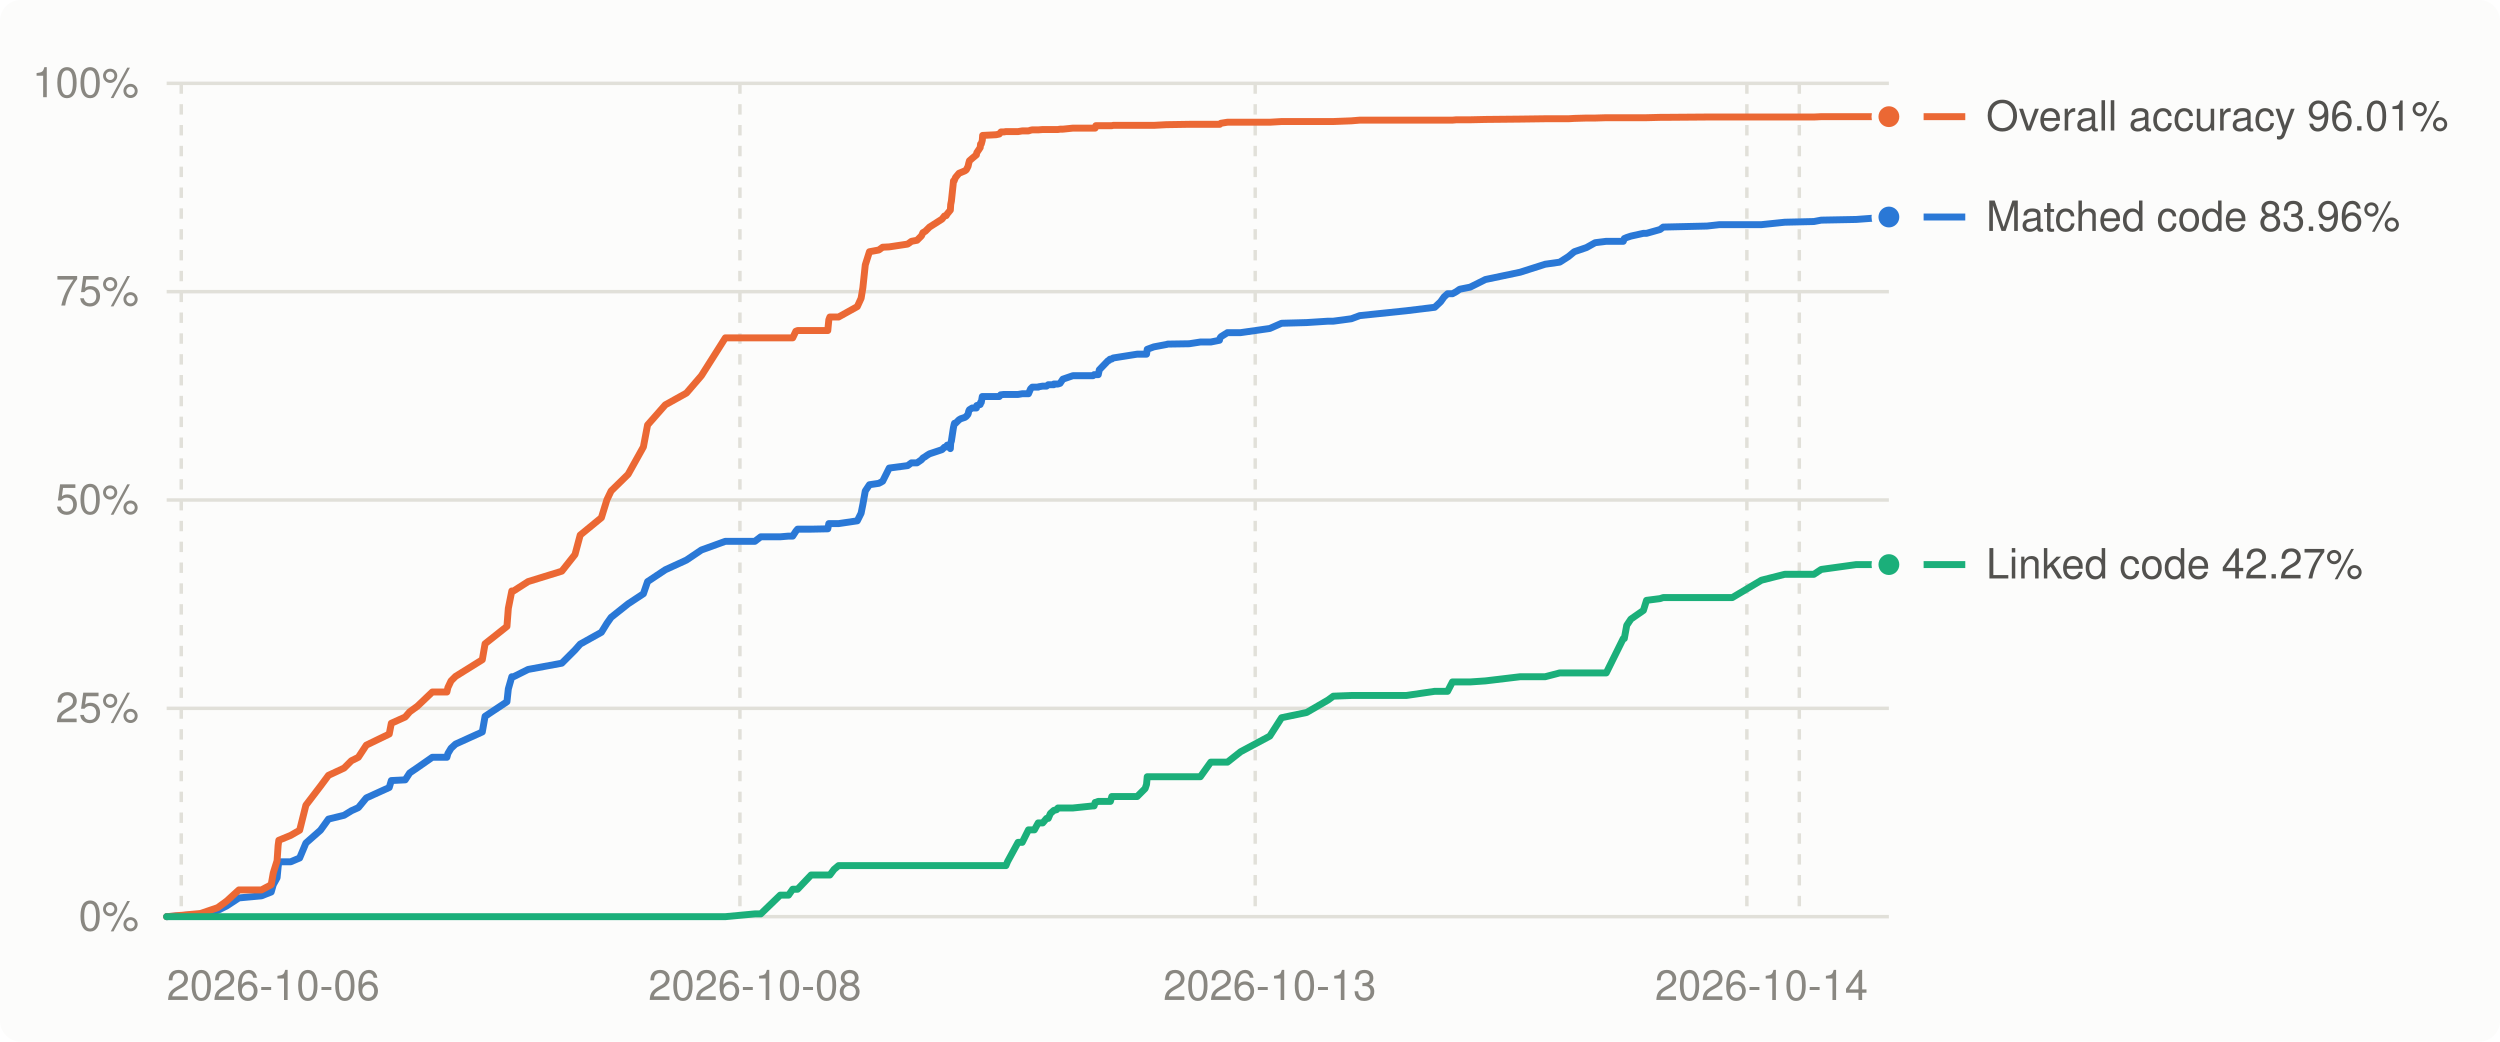
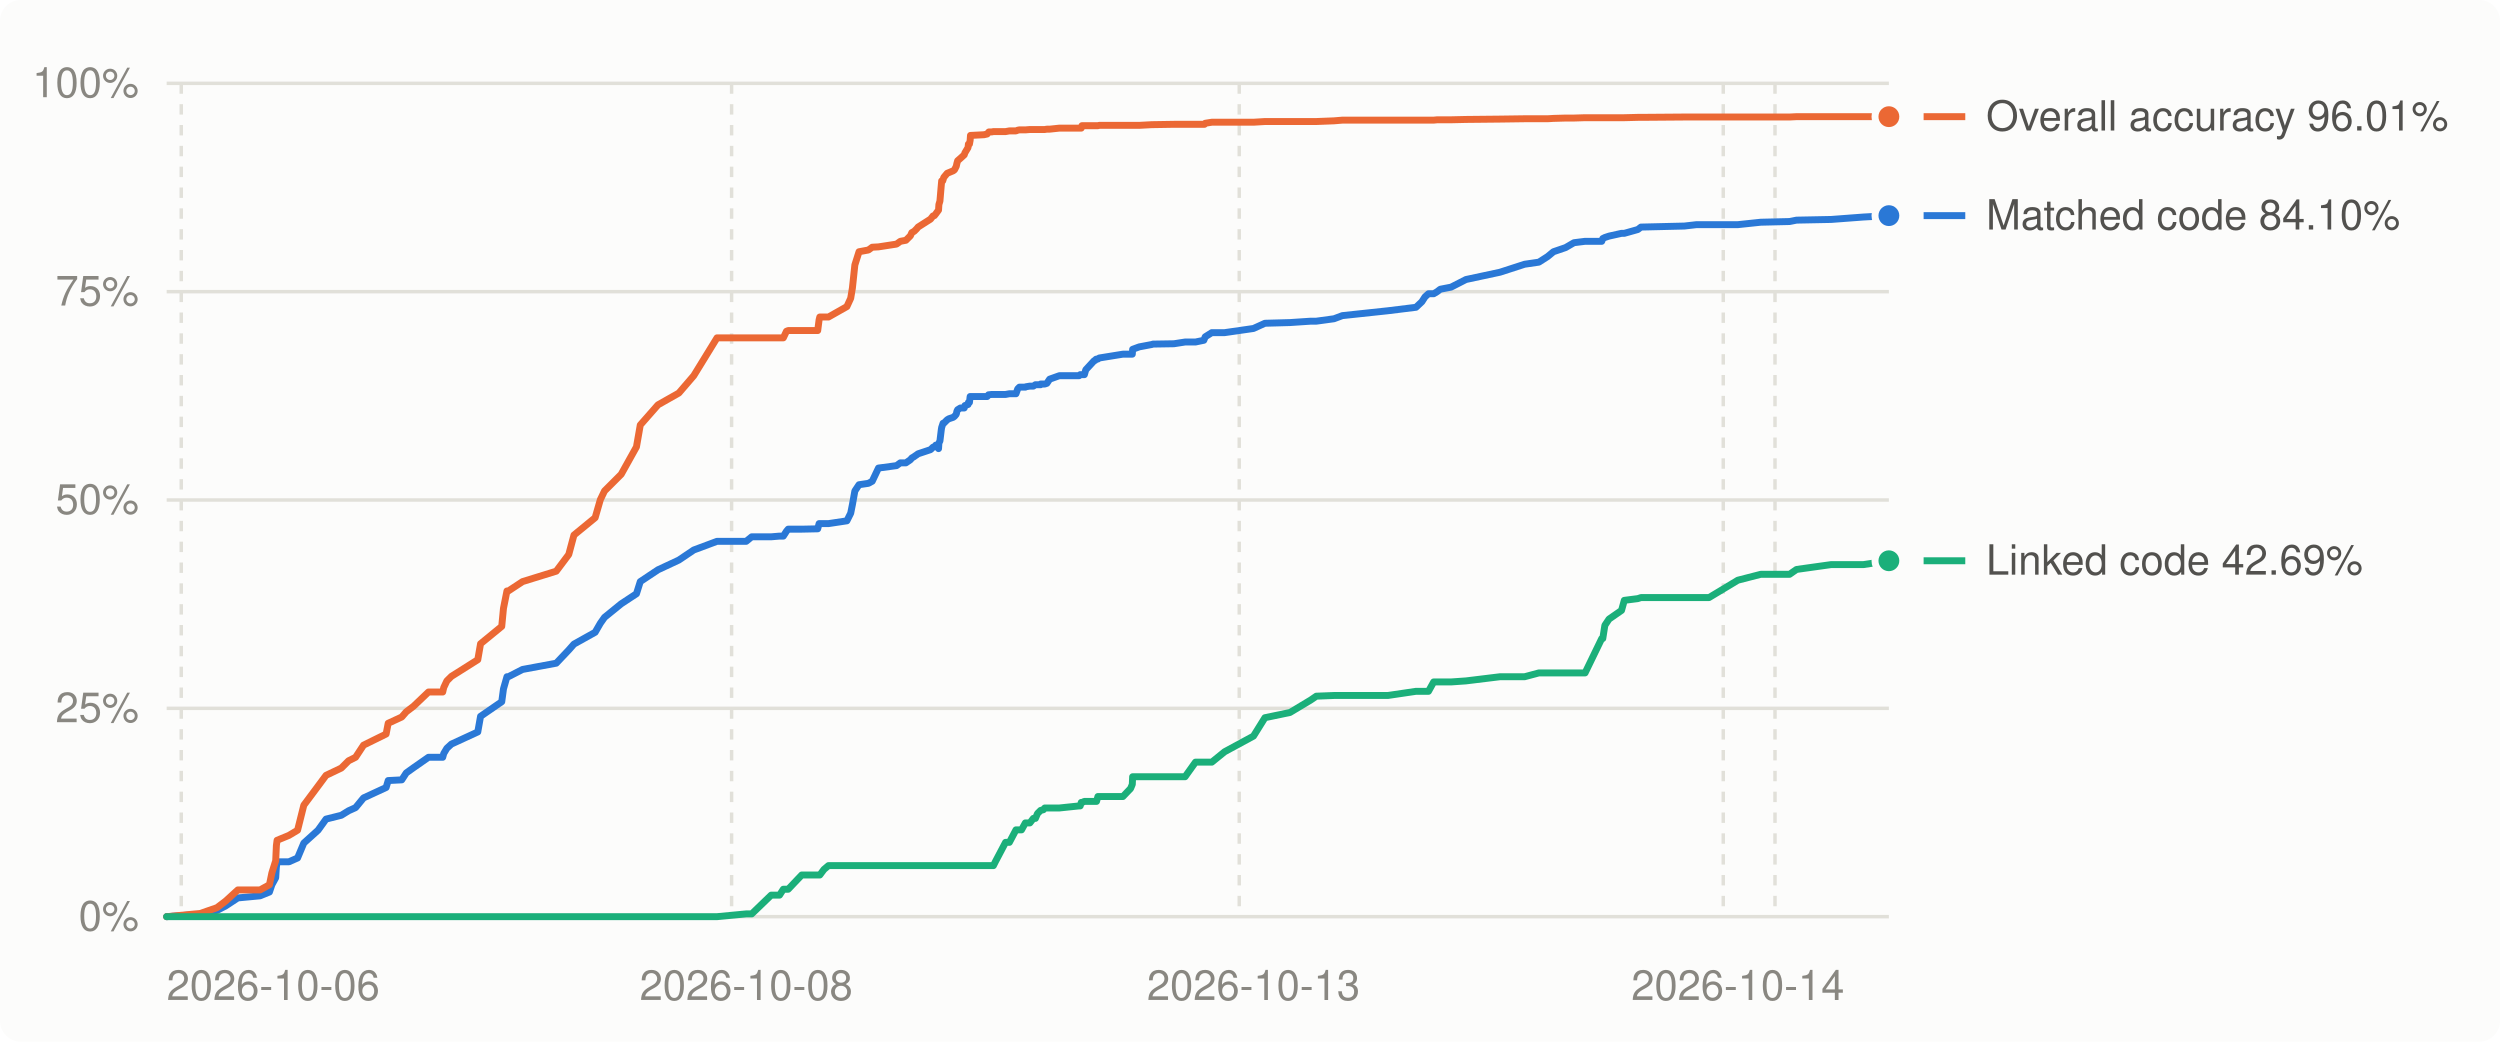
<svg xmlns="http://www.w3.org/2000/svg" viewBox="0 0 720 300" width="720" height="300" role="img" aria-label="Decompilation progress over time">
  <style>
.bg{fill:#fcfcfb}.grid{stroke:#e1e0d9}.muted{fill:#898781}.lbl{fill:#52514e}.ln0{stroke:#2a78d6}.dot0{fill:#2a78d6;stroke:#fcfcfb}.ln1{stroke:#eb6834}.dot1{fill:#eb6834;stroke:#fcfcfb}.ln2{stroke:#1baf7a}.dot2{fill:#1baf7a;stroke:#fcfcfb}
@media (prefers-color-scheme: dark){.bg{fill:#1a1a19}.grid{stroke:#2c2c2a}.muted{fill:#898781}.lbl{fill:#c3c2b7}.ln0{stroke:#3987e5}.dot0{fill:#3987e5;stroke:#1a1a19}.ln1{stroke:#d95926}.dot1{fill:#d95926;stroke:#1a1a19}.ln2{stroke:#199e70}.dot2{fill:#199e70;stroke:#1a1a19}}
text{font:12px -apple-system,BlinkMacSystemFont,'Segoe UI',Helvetica,Arial,sans-serif}
</style>
  <rect class="bg" width="720" height="300" rx="6" />
  <line x1="48" x2="544" y1="264.0" y2="264.0" class="grid" stroke-width="1" />
  <text x="40" y="268.0" class="muted" text-anchor="end">0%</text>
  <line x1="48" x2="544" y1="204.0" y2="204.0" class="grid" stroke-width="1" />
  <text x="40" y="208.0" class="muted" text-anchor="end">25%</text>
  <line x1="48" x2="544" y1="144.0" y2="144.0" class="grid" stroke-width="1" />
  <text x="40" y="148.0" class="muted" text-anchor="end">50%</text>
  <line x1="48" x2="544" y1="84.0" y2="84.0" class="grid" stroke-width="1" />
  <text x="40" y="88.0" class="muted" text-anchor="end">75%</text>
  <line x1="48" x2="544" y1="24.0" y2="24.0" class="grid" stroke-width="1" />
  <text x="40" y="28.0" class="muted" text-anchor="end">100%</text>
  <line x1="52.2" x2="52.2" y1="24" y2="264" class="grid" stroke-width="1" stroke-dasharray="3 3" />
-   <line x1="213.1" x2="213.1" y1="24" y2="264" class="grid" stroke-width="1" stroke-dasharray="3 3" />
-   <line x1="361.5" x2="361.5" y1="24" y2="264" class="grid" stroke-width="1" stroke-dasharray="3 3" />
-   <line x1="503.1" x2="503.1" y1="24" y2="264" class="grid" stroke-width="1" stroke-dasharray="3 3" />
-   <line x1="518.2" x2="518.2" y1="24" y2="264" class="grid" stroke-width="1" stroke-dasharray="3 3" />
+   <line x1="210.7" x2="210.7" y1="24" y2="264" class="grid" stroke-width="1" stroke-dasharray="3 3" />
+   <line x1="356.9" x2="356.9" y1="24" y2="264" class="grid" stroke-width="1" stroke-dasharray="3 3" />
+   <line x1="496.3" x2="496.3" y1="24" y2="264" class="grid" stroke-width="1" stroke-dasharray="3 3" />
+   <line x1="511.2" x2="511.2" y1="24" y2="264" class="grid" stroke-width="1" stroke-dasharray="3 3" />
  <text class="muted" x="48.0" y="288" text-anchor="start">2026-10-06</text>
-   <text class="muted" x="217.4" y="288" text-anchor="middle">2026-10-08</text>
-   <text class="muted" x="365.7" y="288" text-anchor="middle">2026-10-13</text>
-   <text class="muted" x="507.3" y="288" text-anchor="middle">2026-10-14</text>
-   <polyline points="48.0,264.0 56.5,263.4 57.7,263.3 62.7,262.2 65.3,260.9 68.8,258.6 75.3,258.0 78.1,256.9 78.7,254.8 79.8,252.8 80.1,249.7 80.3,248.2 83.7,248.2 86.3,247.1 88.1,242.8 92.3,239.1 94.6,235.9 99.1,234.8 101.2,233.5 103.2,232.6 105.5,229.8 112.1,226.8 112.7,224.8 116.7,224.6 118.0,222.6 120.2,221.1 124.5,218.1 128.7,218.1 129.0,217.0 129.9,215.5 131.2,214.3 138.9,210.8 139.7,206.3 146.0,202.1 146.4,198.4 147.4,194.9 147.9,194.9 152.1,192.8 161.8,191.0 165.6,187.2 167.1,185.5 173.2,182.1 174.8,179.5 176.0,177.8 180.9,173.9 185.3,171.0 186.5,167.5 191.6,164.1 197.7,161.3 202.0,158.4 208.9,155.9 217.4,155.9 219.1,154.6 224.7,154.6 227.1,154.4 228.3,154.4 229.2,153.0 229.7,152.4 233.6,152.4 238.4,152.3 238.7,150.8 239.0,150.8 240.2,150.8 241.5,150.8 246.9,150.0 248.0,147.8 248.5,145.3 249.2,141.4 250.4,139.6 253.1,139.2 254.2,138.6 256.1,134.8 261.4,134.1 262.5,133.3 264.1,133.3 265.4,132.4 265.8,131.9 266.5,131.5 266.6,131.4 267.2,131.0 267.7,130.7 271.3,129.5 272.0,128.8 272.5,128.7 272.8,128.2 273.7,129.2 273.8,127.6 274.0,127.0 274.5,123.7 274.6,123.1 274.8,122.2 274.9,121.9 275.2,121.9 276.2,120.9 276.7,120.6 277.9,120.2 278.3,119.9 278.8,119.3 279.0,118.4 279.2,118.0 280.0,117.5 281.2,117.5 281.3,116.8 282.3,116.5 282.4,115.9 282.6,115.9 282.9,114.2 283.0,114.2 285.0,114.2 286.9,114.2 287.8,114.2 288.2,113.7 288.3,113.7 289.1,113.6 289.7,113.6 290.2,113.6 293.2,113.6 294.4,113.4 296.2,113.4 296.8,112.0 297.3,111.5 297.9,111.5 299.0,111.5 299.1,111.4 300.3,111.2 301.4,111.2 301.9,110.8 302.5,110.8 303.5,110.8 303.5,110.6 304.3,110.6 304.5,110.6 304.7,110.6 305.3,110.4 306.1,109.2 309.0,108.2 314.8,108.2 315.1,107.9 315.4,107.9 315.6,107.9 315.8,107.9 316.3,107.9 316.6,106.5 319.1,103.9 319.4,103.8 319.6,103.5 319.8,103.4 320.2,103.4 320.6,103.1 327.5,102.0 329.8,102.0 330.2,102.0 330.4,100.6 332.3,99.9 336.0,99.2 336.3,99.1 342.5,99.0 345.7,98.5 348.7,98.5 351.2,98.0 351.3,97.5 351.6,97.0 353.5,95.8 357.3,95.8 365.7,94.6 369.1,93.1 376.3,92.9 382.5,92.5 384.0,92.5 389.2,91.8 391.6,90.9 405.0,89.5 413.2,88.5 414.9,86.9 415.9,85.5 416.9,84.6 418.3,84.6 419.4,84.0 420.4,83.3 423.4,82.7 427.8,80.5 437.8,78.4 445.0,76.1 449.2,75.5 451.7,73.9 453.4,72.5 456.9,71.3 459.4,69.9 462.6,69.5 467.5,69.5 467.8,68.7 468.5,68.4 469.7,68.0 473.3,67.2 474.2,67.2 478.1,66.1 479.0,65.4 491.6,65.1 495.2,64.7 498.9,64.7 507.3,64.7 514.0,64.0 522.4,63.8 524.5,63.4 534.6,63.2 544.0,62.5" fill="none" class="ln0" stroke-width="2" stroke-linejoin="round" stroke-linecap="round" />
-   <polyline points="48.0,264.0 56.5,263.2 57.7,263.1 62.7,261.4 65.3,259.5 68.8,256.3 75.3,256.3 78.1,254.8 78.7,251.4 79.8,247.9 80.1,243.5 80.3,242.0 83.7,240.6 86.3,239.1 88.1,231.9 92.3,226.4 94.6,223.3 99.1,221.2 101.2,219.1 103.2,218.1 105.5,214.6 112.1,211.4 112.7,208.3 116.7,206.5 118.0,205.0 120.2,203.4 124.5,199.3 128.7,199.3 129.0,198.0 129.9,196.1 131.2,194.8 138.9,190.0 139.7,185.4 146.0,180.4 146.4,175.2 147.4,170.2 147.9,170.2 152.1,167.5 161.8,164.5 165.6,159.7 167.1,154.1 173.2,149.1 174.8,143.9 176.0,141.4 180.9,136.6 185.3,128.7 186.5,122.4 191.6,116.6 197.7,113.2 202.0,108.2 208.9,97.3 217.4,97.3 219.1,97.3 224.7,97.3 227.1,97.3 228.3,97.3 229.2,95.4 229.7,95.2 233.6,95.2 238.4,95.2 238.7,92.1 239.0,91.3 240.2,91.3 241.5,91.3 246.9,88.3 248.0,85.9 248.5,82.9 249.2,76.3 250.4,72.5 253.1,72.0 254.2,71.2 256.1,71.1 261.4,70.3 262.5,69.5 264.1,69.2 265.4,67.9 265.8,67.0 266.5,66.6 266.6,66.5 267.2,65.9 267.7,65.4 271.3,63.1 272.0,62.2 272.5,62.1 272.8,61.6 273.7,60.5 273.8,58.9 274.0,57.9 274.5,53.2 274.6,52.1 274.8,52.1 274.9,51.8 275.2,51.1 276.2,49.9 276.7,49.7 277.9,49.2 278.3,48.9 278.8,47.9 279.0,47.0 279.2,46.3 280.0,45.6 281.2,44.6 281.3,44.0 282.3,42.5 282.4,41.5 282.6,41.5 282.9,40.4 283.0,39.0 285.0,38.9 286.9,38.8 287.8,38.6 288.2,38.1 288.3,38.0 289.1,38.0 289.7,37.9 290.2,37.9 293.2,37.9 294.4,37.7 296.2,37.7 296.8,37.5 297.3,37.4 297.9,37.4 299.0,37.4 299.1,37.4 300.3,37.3 301.4,37.3 301.9,37.3 302.5,37.3 303.5,37.3 303.5,37.3 304.3,37.3 304.5,37.3 304.7,37.3 305.3,37.2 306.1,37.2 309.0,36.9 314.8,36.9 315.1,36.9 315.4,36.9 315.6,36.2 315.8,36.2 316.3,36.2 316.6,36.2 319.1,36.2 319.4,36.2 319.6,36.2 319.8,36.2 320.2,36.2 320.6,36.1 327.5,36.1 329.8,36.1 330.2,36.1 330.4,36.1 332.3,36.1 336.0,35.9 336.3,35.9 342.5,35.8 345.7,35.8 348.7,35.8 351.2,35.8 351.3,35.8 351.6,35.5 353.5,35.2 357.3,35.2 365.7,35.2 369.1,35.0 376.3,35.0 382.5,35.0 384.0,35.0 389.2,34.8 391.6,34.6 405.0,34.6 413.2,34.6 414.9,34.6 415.9,34.6 416.9,34.6 418.3,34.6 419.4,34.5 420.4,34.5 423.4,34.5 427.8,34.4 437.8,34.3 445.0,34.2 449.2,34.2 451.7,34.2 453.4,34.1 456.9,34.0 459.4,34.0 462.6,33.9 467.5,33.9 467.8,33.9 468.5,33.9 469.7,33.9 473.3,33.9 474.2,33.9 478.1,33.8 479.0,33.8 491.6,33.7 495.2,33.7 498.9,33.7 507.3,33.7 514.0,33.7 522.4,33.7 524.5,33.6 534.6,33.6 544.0,33.6" fill="none" class="ln1" stroke-width="2" stroke-linejoin="round" stroke-linecap="round" />
-   <polyline points="48.0,264.0 56.5,264.0 57.7,264.0 62.7,264.0 65.3,264.0 68.8,264.0 75.3,264.0 78.1,264.0 78.7,264.0 79.8,264.0 80.1,264.0 80.3,264.0 83.7,264.0 86.3,264.0 88.1,264.0 92.3,264.0 94.6,264.0 99.1,264.0 101.2,264.0 103.2,264.0 105.5,264.0 112.1,264.0 112.7,264.0 116.7,264.0 118.0,264.0 120.2,264.0 124.5,264.0 128.7,264.0 129.0,264.0 129.9,264.0 131.2,264.0 138.9,264.0 139.7,264.0 146.0,264.0 146.4,264.0 147.4,264.0 147.9,264.0 152.1,264.0 161.8,264.0 165.6,264.0 167.1,264.0 173.2,264.0 174.8,264.0 176.0,264.0 180.9,264.0 185.3,264.0 186.5,264.0 191.6,264.0 197.7,264.0 202.0,264.0 208.9,264.0 217.4,263.2 219.1,263.2 224.7,257.8 227.1,257.8 228.3,256.1 229.2,256.1 229.7,256.1 233.6,252.0 238.4,252.0 238.7,252.0 239.0,252.0 240.2,250.4 241.5,249.3 246.9,249.3 248.0,249.3 248.5,249.3 249.2,249.3 250.4,249.3 253.1,249.3 254.2,249.3 256.1,249.3 261.4,249.3 262.5,249.3 264.1,249.3 265.4,249.3 265.8,249.3 266.5,249.3 266.6,249.3 267.2,249.3 267.7,249.3 271.3,249.3 272.0,249.3 272.5,249.3 272.8,249.3 273.7,249.3 273.8,249.3 274.0,249.3 274.5,249.3 274.6,249.3 274.8,249.3 274.9,249.3 275.2,249.3 276.2,249.3 276.7,249.3 277.9,249.3 278.3,249.3 278.8,249.3 279.0,249.3 279.2,249.3 280.0,249.3 281.2,249.3 281.3,249.3 282.3,249.3 282.4,249.3 282.6,249.3 282.9,249.3 283.0,249.3 285.0,249.3 286.9,249.3 287.8,249.3 288.2,249.3 288.3,249.3 289.1,249.3 289.7,249.3 290.2,248.1 293.2,242.6 294.4,242.6 296.2,239.0 296.8,239.0 297.3,239.0 297.9,239.0 299.0,237.0 299.1,237.0 300.3,237.0 301.4,235.7 301.9,235.7 302.5,234.3 303.5,233.4 303.5,233.4 304.3,233.2 304.5,232.9 304.7,232.7 305.3,232.7 306.1,232.7 309.0,232.7 314.8,232.1 315.1,232.1 315.4,231.1 315.6,231.1 315.8,231.0 316.3,230.8 316.6,230.8 319.1,230.8 319.4,230.8 319.6,230.8 319.8,230.8 320.2,229.4 320.6,229.4 327.5,229.4 329.8,227.1 330.2,225.9 330.4,223.7 332.3,223.7 336.0,223.7 336.3,223.7 342.5,223.7 345.7,223.7 348.7,219.5 351.2,219.5 351.3,219.5 351.6,219.5 353.5,219.5 357.3,216.5 365.7,212.0 369.1,206.7 376.3,205.2 382.5,201.6 384.0,200.5 389.2,200.3 391.6,200.3 405.0,200.3 413.2,199.1 414.9,199.1 415.9,199.1 416.9,199.1 418.3,196.4 419.4,196.4 420.4,196.4 423.4,196.4 427.8,196.1 437.8,194.9 445.0,194.9 449.2,193.8 451.7,193.8 453.4,193.8 456.9,193.8 459.4,193.8 462.6,193.8 467.5,183.9 467.8,183.9 468.5,180.1 469.7,178.3 473.3,175.8 474.2,172.9 478.1,172.4 479.0,172.1 491.6,172.1 495.2,172.1 498.9,172.1 507.3,167.1 514.0,165.4 522.4,165.4 524.5,164.0 534.6,162.6 544.0,162.6" fill="none" class="ln2" stroke-width="2" stroke-linejoin="round" stroke-linecap="round" />
-   <circle cx="544.0" cy="62.5" r="4" class="dot0" stroke-width="2" />
+   <text class="muted" x="214.9" y="288" text-anchor="middle">2026-10-08</text>
+   <text class="muted" x="361.0" y="288" text-anchor="middle">2026-10-13</text>
+   <text class="muted" x="500.5" y="288" text-anchor="middle">2026-10-14</text>
+   <polyline points="48.0,264.0 56.3,263.4 57.6,263.3 62.5,262.2 65.0,260.9 68.5,258.6 74.9,258.0 77.6,256.9 78.3,254.8 79.4,252.8 79.6,249.7 79.8,248.2 83.2,248.2 85.7,247.1 87.5,242.8 91.6,239.1 93.9,235.9 98.3,234.8 100.4,233.5 102.4,232.6 104.7,229.8 111.2,226.8 111.8,224.8 115.7,224.6 117.0,222.6 119.1,221.1 123.4,218.1 127.5,218.1 127.8,217.0 128.7,215.5 130.0,214.3 137.6,210.8 138.4,206.3 144.5,202.1 145.0,198.4 146.0,194.9 146.4,194.9 150.5,192.8 160.2,191.0 163.8,187.2 165.3,185.5 171.4,182.1 172.9,179.5 174.1,177.8 178.9,173.9 183.3,171.0 184.4,167.5 189.5,164.1 195.5,161.3 199.8,158.4 206.5,155.9 214.9,155.9 216.5,154.6 222.1,154.6 224.5,154.4 225.6,154.4 226.5,153.0 227.0,152.4 230.9,152.4 235.5,152.3 235.9,150.8 236.1,150.8 237.3,150.8 238.6,150.8 243.9,150.0 245.0,147.8 245.5,145.3 246.2,141.4 247.4,139.6 250.1,139.2 251.2,138.6 253.0,134.8 258.2,134.1 259.3,133.3 260.9,133.3 262.2,132.4 262.6,131.9 263.3,131.5 263.4,131.4 264.0,131.0 264.4,130.7 268.0,129.5 268.7,128.8 269.1,128.7 269.5,128.2 270.3,129.2 270.4,127.6 270.7,127.0 271.1,123.7 271.2,123.1 271.5,122.2 271.6,121.9 271.8,121.9 272.8,120.9 273.3,120.6 274.5,120.2 274.9,119.9 275.4,119.3 275.6,118.4 275.8,118.0 276.6,117.5 277.7,117.5 277.9,116.8 278.8,116.5 278.9,115.9 279.2,115.9 279.4,114.2 279.5,114.2 281.5,114.2 283.4,114.2 284.3,114.2 284.7,113.7 284.8,113.7 285.6,113.6 286.1,113.6 286.7,113.6 289.6,113.6 290.7,113.4 292.6,113.4 293.1,112.0 293.6,111.5 294.2,111.5 295.3,111.5 295.4,111.4 296.6,111.2 297.6,111.2 298.2,110.8 298.8,110.8 299.7,110.8 299.7,110.6 300.5,110.6 300.7,110.6 300.9,110.6 301.5,110.4 302.3,109.2 305.1,108.2 310.8,108.2 311.1,107.9 311.4,107.9 311.6,107.9 311.9,107.9 312.3,107.9 312.7,106.5 315.1,103.9 315.4,103.8 315.6,103.5 315.8,103.4 316.2,103.4 316.6,103.1 323.4,102.0 325.6,102.0 326.1,102.0 326.2,100.6 328.1,99.9 331.8,99.2 332.0,99.1 338.1,99.0 341.3,98.5 344.3,98.5 346.7,98.0 346.9,97.5 347.1,97.0 349.0,95.8 352.7,95.8 361.0,94.6 364.3,93.1 371.5,92.9 377.5,92.5 379.1,92.5 384.2,91.8 386.6,90.9 399.7,89.5 407.8,88.5 409.5,86.9 410.4,85.5 411.4,84.6 412.9,84.6 413.9,84.0 414.8,83.3 417.9,82.7 422.2,80.5 432.0,78.4 439.1,76.1 443.2,75.5 445.7,73.9 447.4,72.5 450.9,71.3 453.3,69.9 456.5,69.5 461.3,69.5 461.6,68.7 462.2,68.4 463.4,68.0 467.0,67.2 467.8,67.2 471.7,66.1 472.6,65.4 485.1,65.1 488.6,64.7 492.2,64.7 500.5,64.7 507.1,64.0 515.4,63.8 517.4,63.4 527.4,63.2 536.7,62.5 544.0,62.1" fill="none" class="ln0" stroke-width="2" stroke-linejoin="round" stroke-linecap="round" />
+   <polyline points="48.0,264.0 56.3,263.2 57.6,263.1 62.5,261.4 65.0,259.5 68.5,256.3 74.9,256.3 77.6,254.8 78.3,251.4 79.4,247.9 79.6,243.5 79.8,242.0 83.2,240.6 85.7,239.1 87.5,231.9 91.6,226.4 93.9,223.3 98.3,221.2 100.4,219.1 102.4,218.1 104.7,214.6 111.2,211.4 111.8,208.3 115.7,206.5 117.0,205.0 119.1,203.4 123.4,199.3 127.5,199.3 127.8,198.0 128.7,196.1 130.0,194.8 137.6,190.0 138.4,185.4 144.5,180.4 145.0,175.2 146.0,170.2 146.4,170.2 150.5,167.5 160.2,164.5 163.8,159.7 165.3,154.1 171.4,149.1 172.9,143.9 174.1,141.4 178.9,136.6 183.3,128.7 184.4,122.4 189.5,116.6 195.5,113.2 199.8,108.2 206.5,97.3 214.9,97.3 216.5,97.3 222.1,97.3 224.5,97.3 225.6,97.3 226.5,95.4 227.0,95.2 230.9,95.2 235.5,95.2 235.9,92.1 236.1,91.3 237.3,91.3 238.6,91.3 243.9,88.3 245.0,85.9 245.5,82.9 246.2,76.3 247.4,72.5 250.1,72.0 251.2,71.2 253.0,71.1 258.2,70.3 259.3,69.5 260.9,69.2 262.2,67.9 262.6,67.0 263.3,66.6 263.4,66.5 264.0,65.9 264.4,65.4 268.0,63.1 268.7,62.2 269.1,62.1 269.5,61.6 270.3,60.5 270.4,58.9 270.7,57.9 271.1,53.2 271.2,52.1 271.5,52.1 271.6,51.8 271.8,51.1 272.8,49.9 273.3,49.7 274.5,49.2 274.9,48.9 275.4,47.9 275.6,47.0 275.8,46.3 276.6,45.6 277.7,44.6 277.9,44.0 278.8,42.5 278.9,41.5 279.2,41.5 279.4,40.4 279.5,39.0 281.5,38.9 283.4,38.8 284.3,38.6 284.7,38.1 284.8,38.0 285.6,38.0 286.1,37.9 286.7,37.9 289.6,37.9 290.7,37.7 292.6,37.7 293.1,37.5 293.6,37.4 294.2,37.4 295.3,37.4 295.4,37.4 296.6,37.3 297.6,37.3 298.2,37.3 298.8,37.3 299.7,37.3 299.7,37.3 300.5,37.3 300.7,37.3 300.9,37.3 301.5,37.2 302.3,37.2 305.1,36.9 310.8,36.9 311.1,36.9 311.4,36.9 311.6,36.2 311.9,36.2 312.3,36.2 312.7,36.2 315.1,36.2 315.4,36.2 315.6,36.2 315.8,36.2 316.2,36.2 316.6,36.1 323.4,36.1 325.6,36.1 326.1,36.1 326.2,36.1 328.1,36.1 331.8,35.9 332.0,35.9 338.1,35.8 341.3,35.8 344.3,35.8 346.7,35.8 346.9,35.8 347.1,35.5 349.0,35.2 352.7,35.2 361.0,35.2 364.3,35.0 371.5,35.0 377.5,35.0 379.1,35.0 384.2,34.8 386.6,34.6 399.7,34.6 407.8,34.6 409.5,34.6 410.4,34.6 411.4,34.6 412.9,34.6 413.9,34.5 414.8,34.5 417.9,34.5 422.2,34.4 432.0,34.3 439.1,34.2 443.2,34.2 445.7,34.2 447.4,34.1 450.9,34.0 453.3,34.0 456.5,33.9 461.3,33.9 461.6,33.9 462.2,33.9 463.4,33.9 467.0,33.9 467.8,33.9 471.7,33.8 472.6,33.8 485.1,33.7 488.6,33.7 492.2,33.7 500.5,33.7 507.1,33.7 515.4,33.7 517.4,33.6 527.4,33.6 536.7,33.6 544.0,33.6" fill="none" class="ln1" stroke-width="2" stroke-linejoin="round" stroke-linecap="round" />
+   <polyline points="48.0,264.0 56.3,264.0 57.6,264.0 62.5,264.0 65.0,264.0 68.5,264.0 74.9,264.0 77.6,264.0 78.3,264.0 79.4,264.0 79.6,264.0 79.8,264.0 83.2,264.0 85.7,264.0 87.5,264.0 91.6,264.0 93.9,264.0 98.3,264.0 100.4,264.0 102.4,264.0 104.7,264.0 111.2,264.0 111.8,264.0 115.7,264.0 117.0,264.0 119.1,264.0 123.4,264.0 127.5,264.0 127.8,264.0 128.7,264.0 130.0,264.0 137.6,264.0 138.4,264.0 144.5,264.0 145.0,264.0 146.0,264.0 146.4,264.0 150.5,264.0 160.2,264.0 163.8,264.0 165.3,264.0 171.4,264.0 172.9,264.0 174.1,264.0 178.9,264.0 183.3,264.0 184.4,264.0 189.5,264.0 195.5,264.0 199.8,264.0 206.5,264.0 214.9,263.2 216.5,263.2 222.1,257.8 224.5,257.8 225.6,256.1 226.5,256.1 227.0,256.1 230.9,252.0 235.5,252.0 235.9,252.0 236.1,252.0 237.3,250.4 238.6,249.3 243.9,249.3 245.0,249.3 245.5,249.3 246.2,249.3 247.4,249.3 250.1,249.3 251.2,249.3 253.0,249.3 258.2,249.3 259.3,249.3 260.9,249.3 262.2,249.3 262.6,249.3 263.3,249.3 263.4,249.3 264.0,249.3 264.4,249.3 268.0,249.3 268.7,249.3 269.1,249.3 269.5,249.3 270.3,249.3 270.4,249.3 270.7,249.3 271.1,249.3 271.2,249.3 271.5,249.3 271.6,249.3 271.8,249.3 272.8,249.3 273.3,249.3 274.5,249.3 274.9,249.3 275.4,249.3 275.6,249.3 275.8,249.3 276.6,249.3 277.7,249.3 277.9,249.3 278.8,249.3 278.9,249.3 279.2,249.3 279.4,249.3 279.5,249.3 281.5,249.3 283.4,249.3 284.3,249.3 284.7,249.3 284.8,249.3 285.6,249.3 286.1,249.3 286.7,248.1 289.6,242.6 290.7,242.6 292.6,239.0 293.1,239.0 293.6,239.0 294.2,239.0 295.3,237.0 295.4,237.0 296.6,237.0 297.6,235.7 298.2,235.7 298.8,234.3 299.7,233.4 299.7,233.4 300.5,233.2 300.7,232.9 300.9,232.7 301.5,232.7 302.3,232.7 305.1,232.7 310.8,232.1 311.1,232.1 311.4,231.1 311.6,231.1 311.9,231.0 312.3,230.8 312.7,230.8 315.1,230.8 315.4,230.8 315.6,230.8 315.8,230.8 316.2,229.4 316.6,229.4 323.4,229.4 325.6,227.1 326.1,225.9 326.2,223.7 328.1,223.7 331.8,223.7 332.0,223.7 338.1,223.7 341.3,223.7 344.3,219.5 346.7,219.5 346.9,219.5 347.1,219.5 349.0,219.5 352.7,216.5 361.0,212.0 364.3,206.7 371.5,205.2 377.5,201.6 379.1,200.5 384.2,200.3 386.6,200.3 399.7,200.3 407.8,199.1 409.5,199.1 410.4,199.1 411.4,199.1 412.9,196.4 413.9,196.4 414.8,196.4 417.9,196.4 422.2,196.1 432.0,194.9 439.1,194.9 443.2,193.8 445.7,193.8 447.4,193.8 450.9,193.8 453.3,193.8 456.5,193.8 461.3,183.9 461.6,183.9 462.2,180.1 463.4,178.3 467.0,175.8 467.8,172.9 471.7,172.4 472.6,172.1 485.1,172.1 488.6,172.1 492.2,172.1 500.5,167.1 507.1,165.4 515.4,165.4 517.4,164.0 527.4,162.6 536.7,162.6 544.0,161.5" fill="none" class="ln2" stroke-width="2" stroke-linejoin="round" stroke-linecap="round" />
+   <circle cx="544.0" cy="62.1" r="4" class="dot0" stroke-width="2" />
  <circle cx="544.0" cy="33.6" r="4" class="dot1" stroke-width="2" />
-   <circle cx="544.0" cy="162.6" r="4" class="dot2" stroke-width="2" />
-   <line x1="554" x2="566" y1="162.6" y2="162.6" class="ln2" stroke-width="2" />
-   <text class="lbl" x="572" y="166.6">Linked code 42.27%</text>
-   <line x1="554" x2="566" y1="62.5" y2="62.5" class="ln0" stroke-width="2" />
-   <text class="lbl" x="572" y="66.5">Matched code 83.96%</text>
+   <circle cx="544.0" cy="161.5" r="4" class="dot2" stroke-width="2" />
+   <line x1="554" x2="566" y1="161.5" y2="161.5" class="ln2" stroke-width="2" />
+   <text class="lbl" x="572" y="165.5">Linked code 42.69%</text>
+   <line x1="554" x2="566" y1="62.1" y2="62.1" class="ln0" stroke-width="2" />
+   <text class="lbl" x="572" y="66.1">Matched code 84.10%</text>
  <line x1="554" x2="566" y1="33.6" y2="33.6" class="ln1" stroke-width="2" />
  <text class="lbl" x="572" y="37.6">Overall accuracy 96.01%</text>
</svg>
